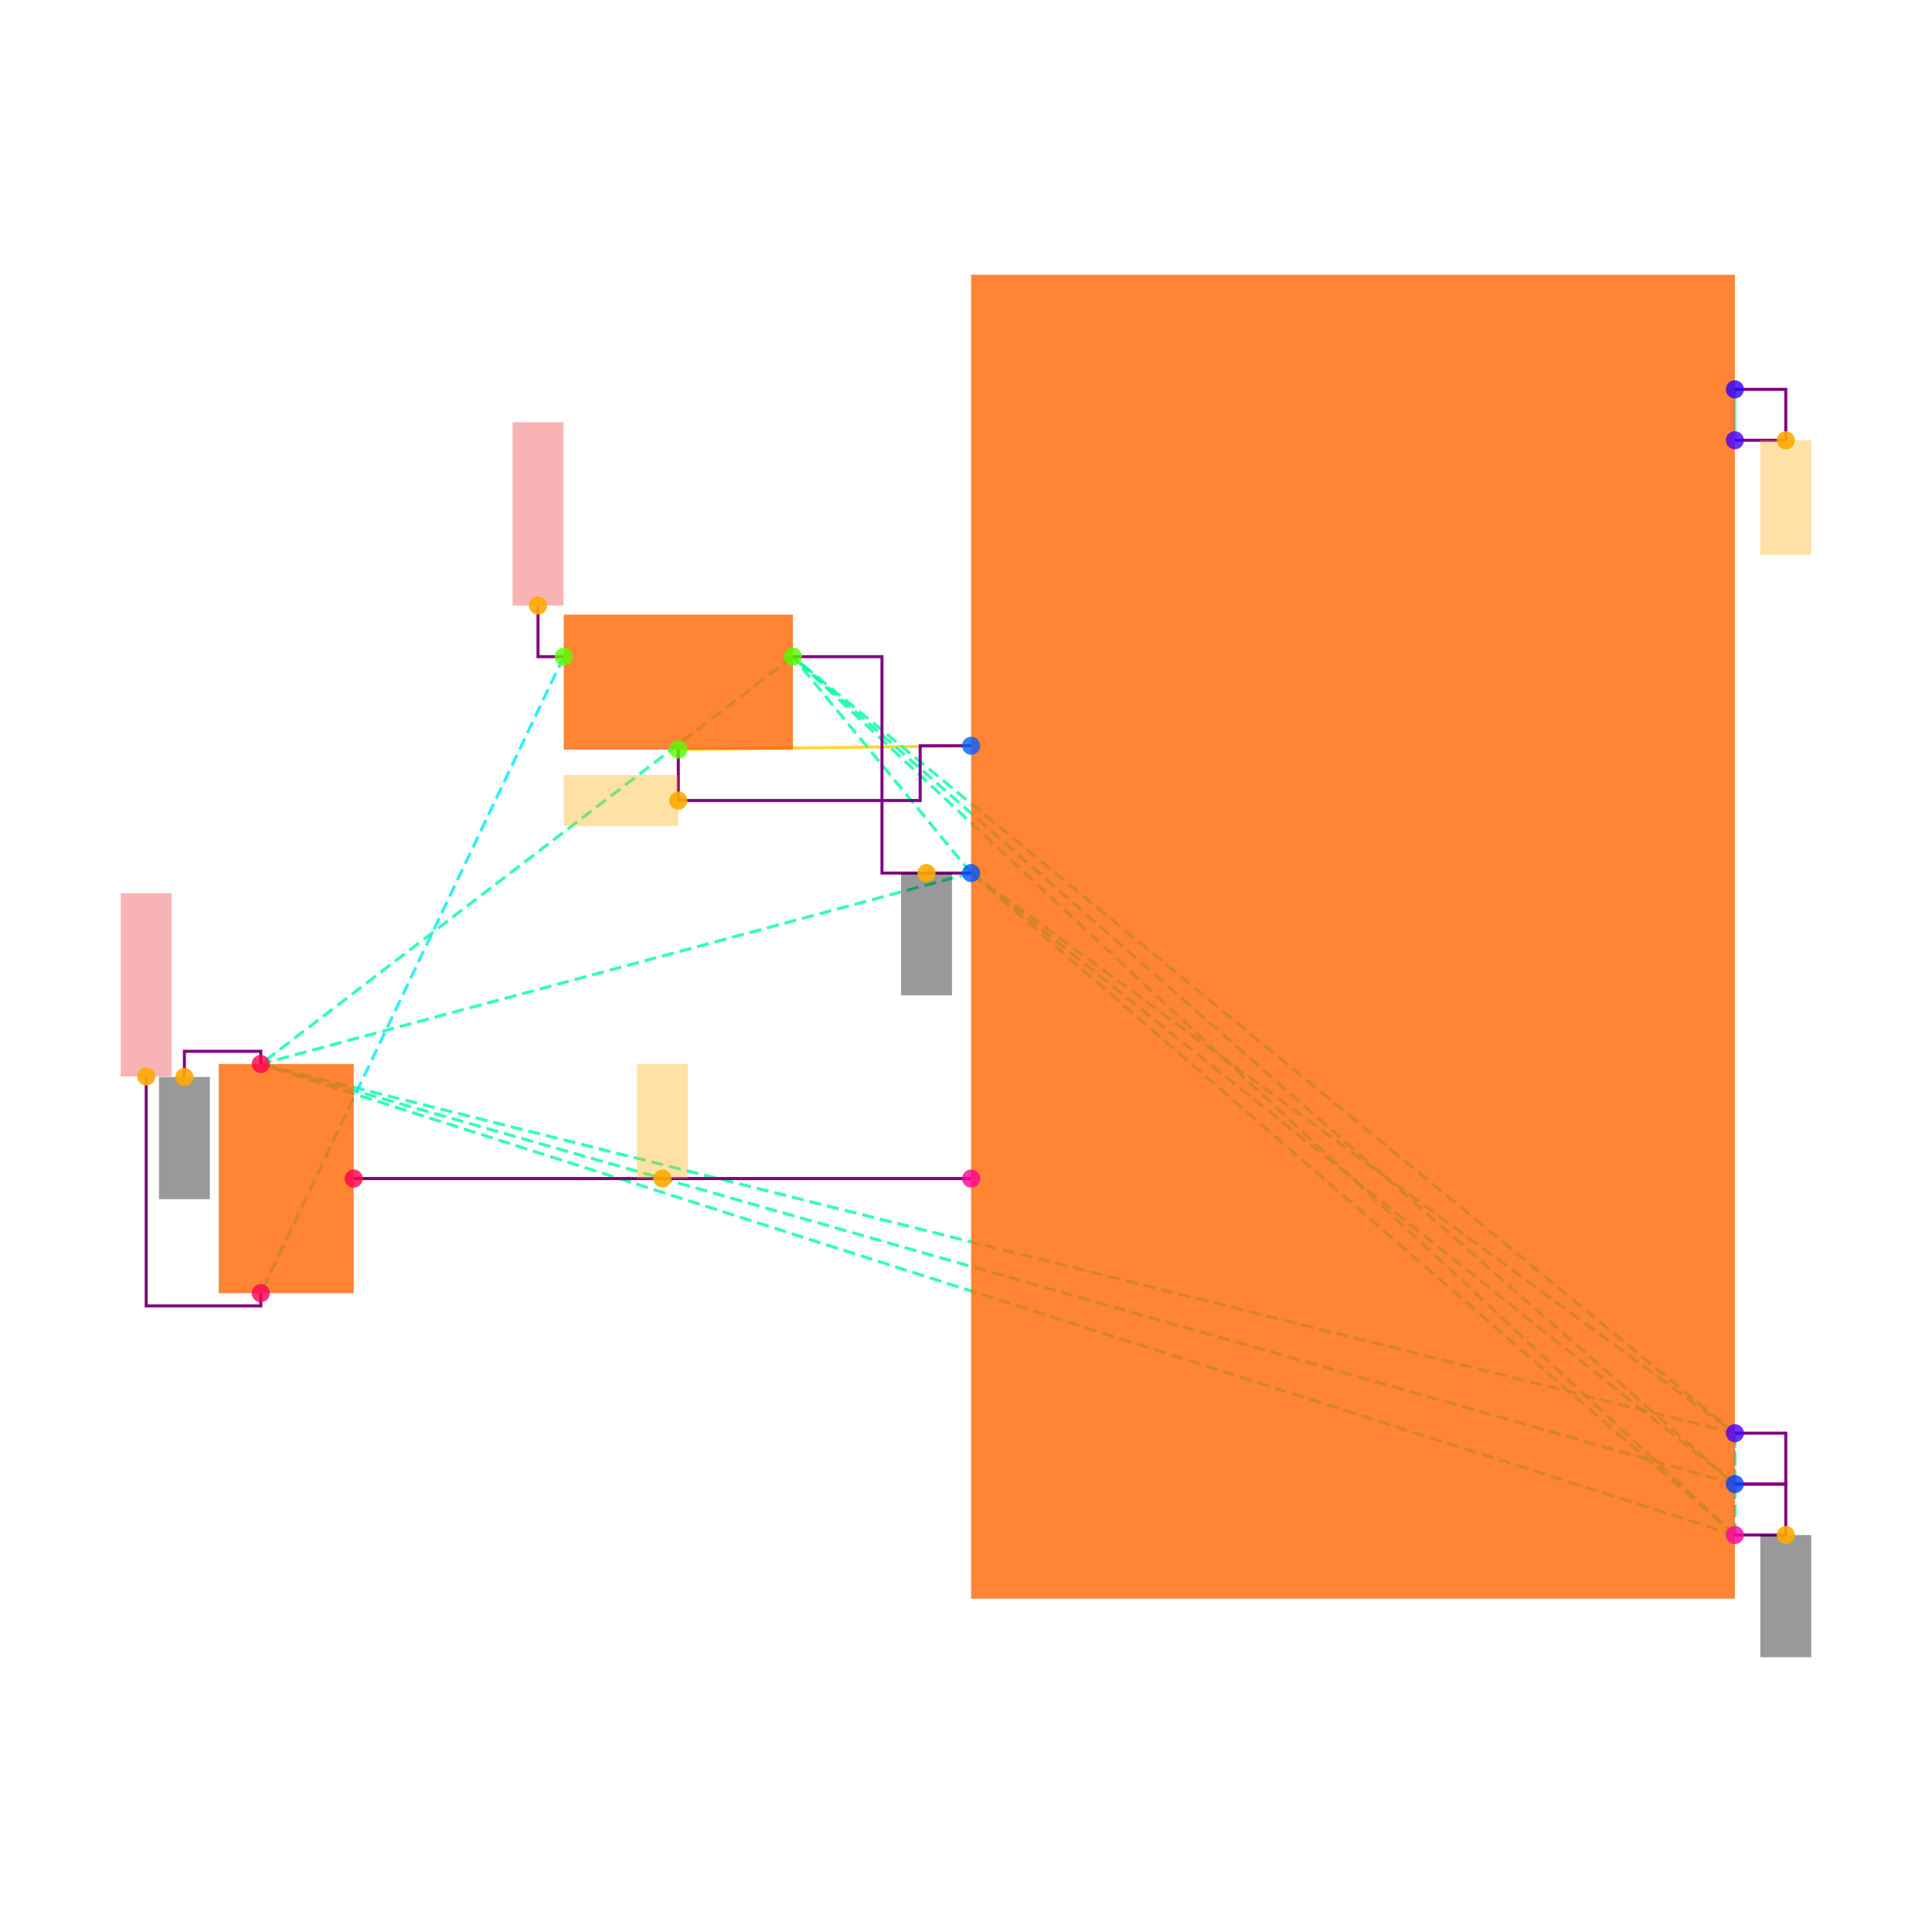
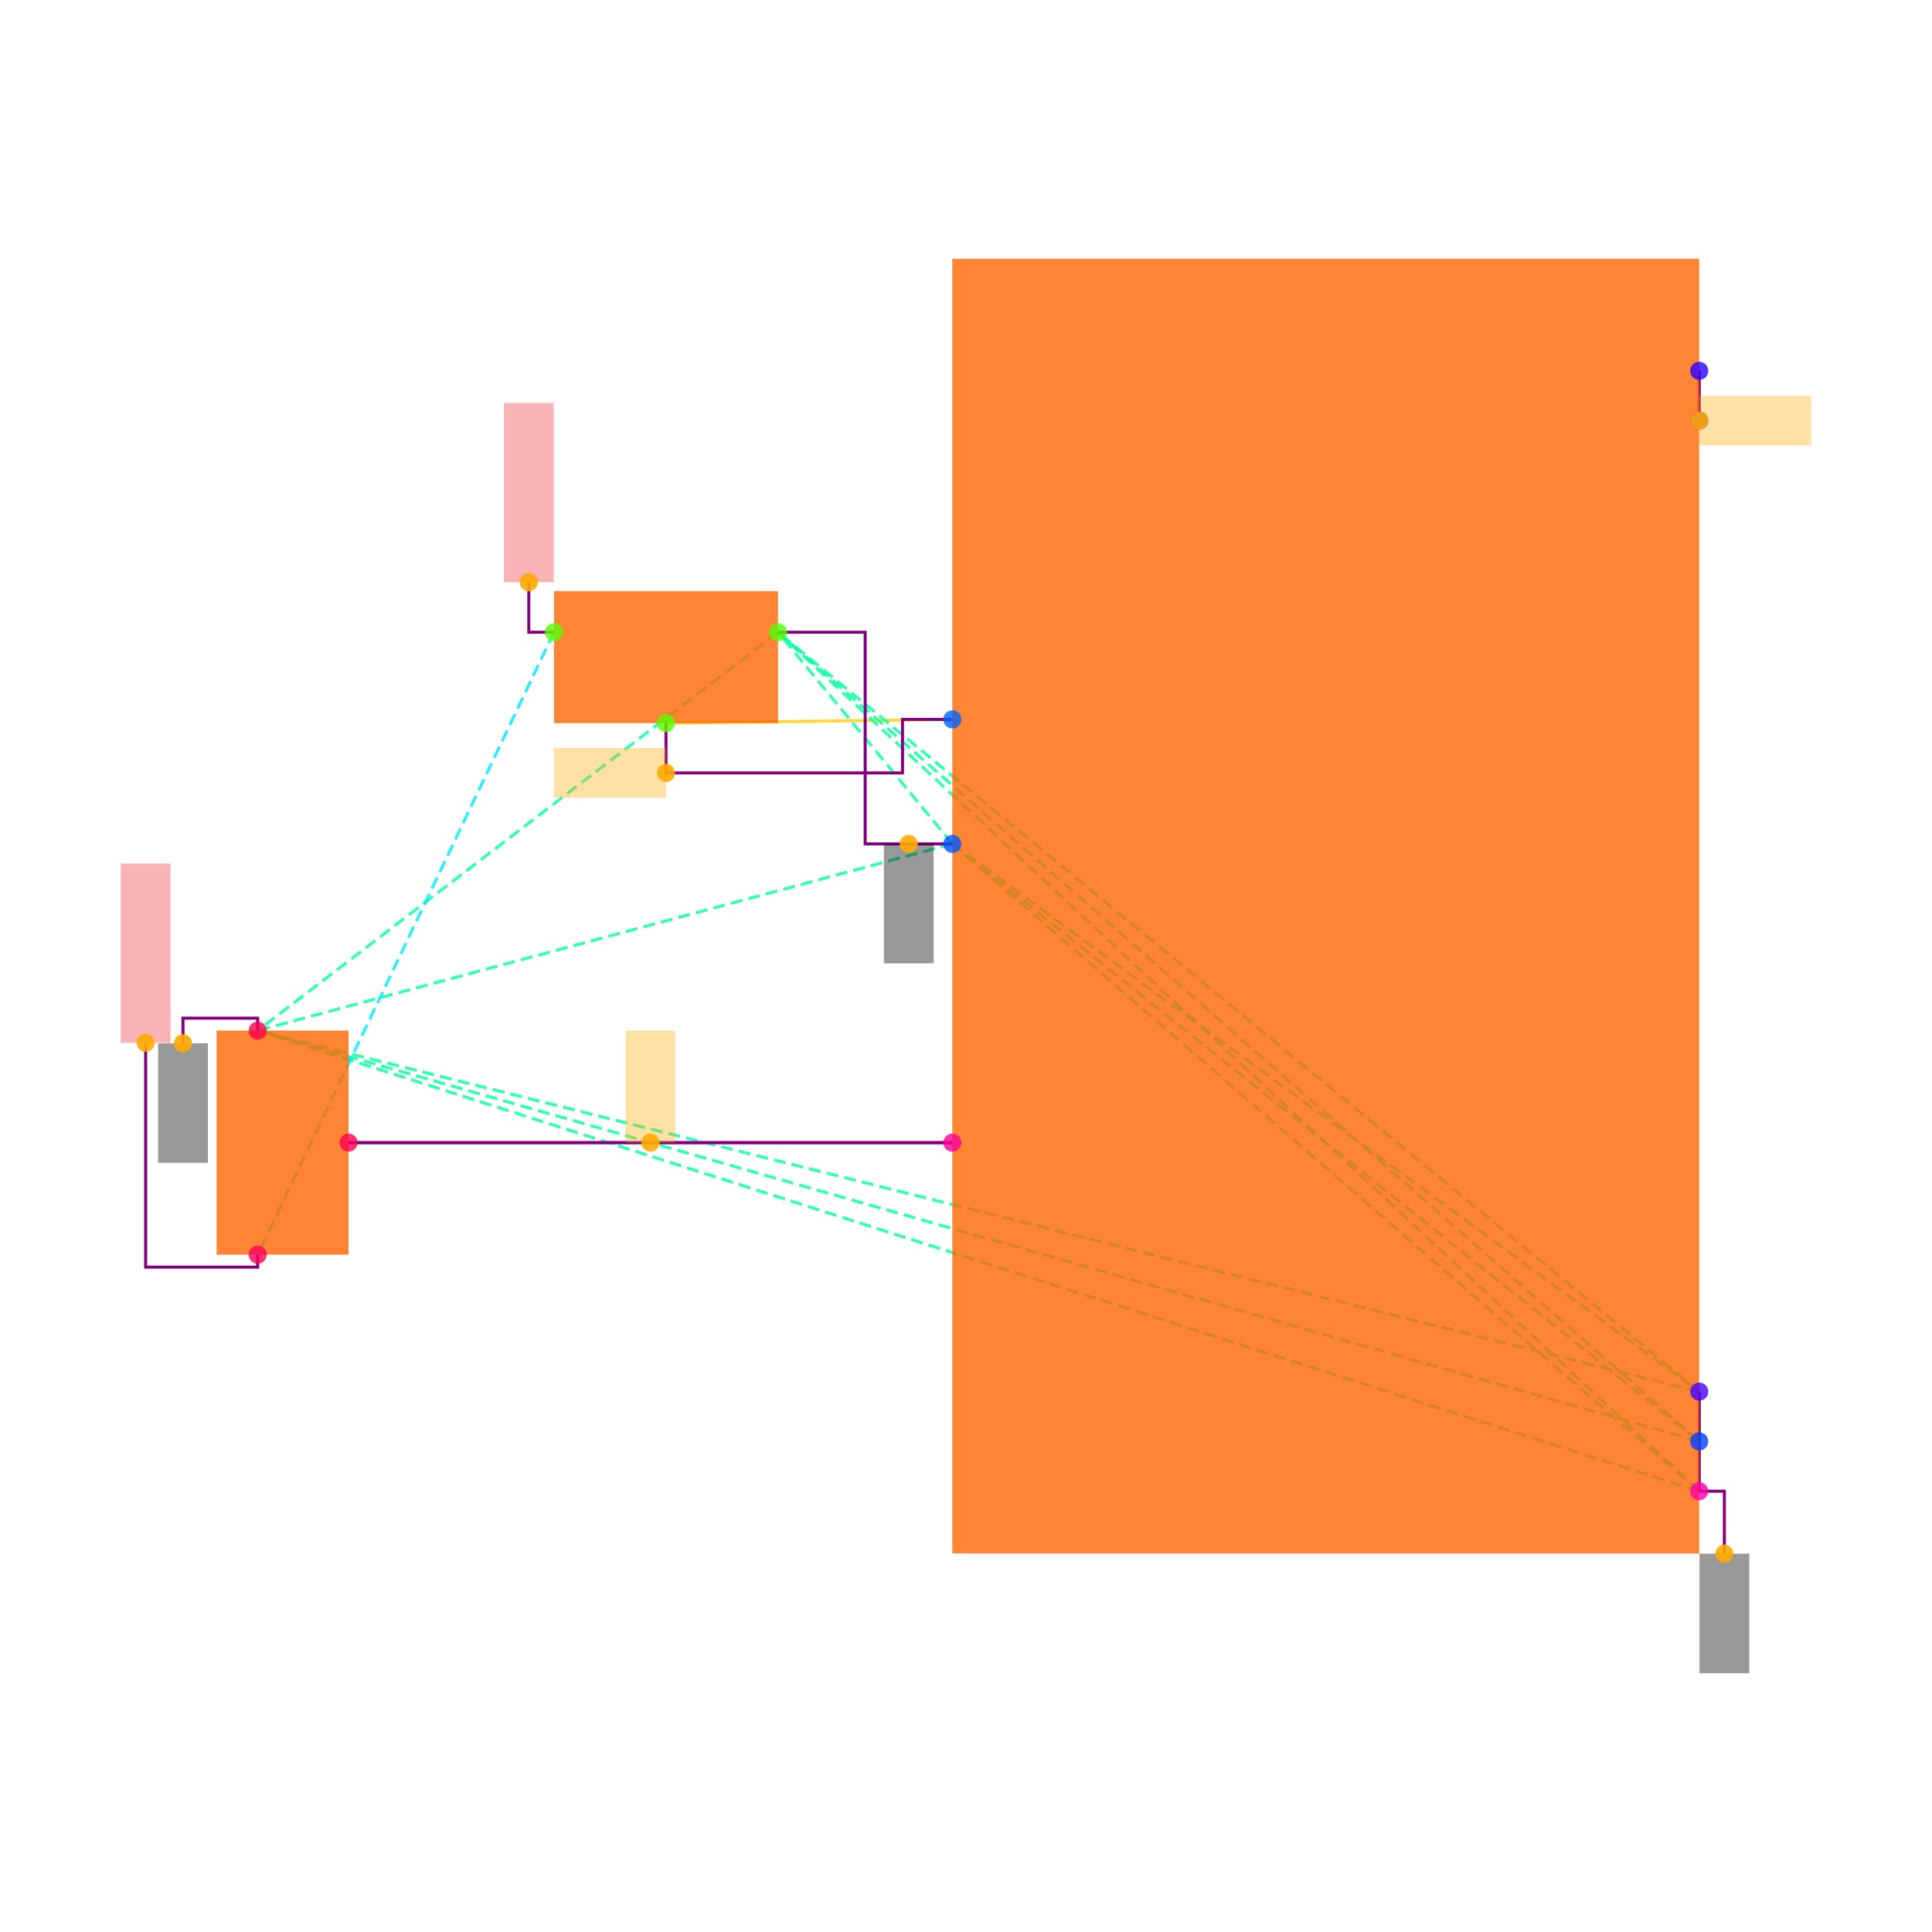
<svg xmlns="http://www.w3.org/2000/svg" width="640" height="640" viewBox="0 0 640 640">
  <rect width="100%" height="100%" fill="white" />
  <g>
-     <polyline data-points="3.3774999999999995,1.5100000000000002 3.3774999999999995,1.7100000000000004" data-type="line" data-label="" points="574.699,145.843 574.699,128.976" fill="none" stroke="hsl(176, 100%, 50%, 0.8)" stroke-width="1px" />
+     <polyline data-points="3.3774999999999995,1.5100000000000002 3.3774999999999995,1.7100000000000004" data-type="line" data-label="" points="562.887,139.34 562.887,122.845" fill="none" stroke="hsl(176, 100%, 50%, 0.8)" stroke-width="1px" />
  </g>
  <g>
-     <polyline data-points="-0.7725000000000006,0.2950000000000018 0.3774999999999997,0.3100000000000005" data-type="line" data-label="" points="224.699,248.313 321.687,247.048" fill="none" stroke="hsl(48, 100%, 50%, 0.8)" stroke-width="1px" />
+     <polyline data-points="-0.7725000000000006,0.2950000000000018 0.3774999999999997,0.3100000000000005" data-type="line" data-label="" points="220.619,239.546 315.464,238.309" fill="none" stroke="hsl(48, 100%, 50%, 0.8)" stroke-width="1px" />
  </g>
  <g>
-     <polyline data-points="-2.0475,-1.39 0.3774999999999997,-1.39" data-type="line" data-label="" points="117.169,390.422 321.687,390.422" fill="none" stroke="hsl(312, 100%, 50%, 0.8)" stroke-width="1px" />
+     <polyline data-points="-2.0475,-1.39 0.3774999999999997,-1.39" data-type="line" data-label="" points="115.464,378.515 315.464,378.515" fill="none" stroke="hsl(312, 100%, 50%, 0.8)" stroke-width="1px" />
  </g>
  <g>
-     <polyline data-points="3.3774999999999995,-2.7900000000000005 0.3774999999999997,-0.1899999999999995" data-type="line" data-label="" points="574.699,508.494 321.687,289.217" fill="none" stroke="hsl(157, 100%, 50%, 0.8)" stroke-width="1px" stroke-dasharray="4 2" />
+     <polyline data-points="3.3774999999999995,-2.7900000000000005 0.3774999999999997,-0.1899999999999995" data-type="line" data-label="" points="562.887,493.979 315.464,279.546" fill="none" stroke="hsl(157, 100%, 50%, 0.8)" stroke-width="1px" stroke-dasharray="4 2" />
  </g>
  <g>
-     <polyline data-points="3.3774999999999995,-2.7900000000000005 3.3774999999999995,-2.5900000000000003" data-type="line" data-label="" points="574.699,508.494 574.699,491.627" fill="none" stroke="hsl(157, 100%, 50%, 0.8)" stroke-width="1px" stroke-dasharray="4 2" />
+     <polyline data-points="3.3774999999999995,-2.7900000000000005 3.3774999999999995,-2.5900000000000003" data-type="line" data-label="" points="562.887,493.979 562.887,477.485" fill="none" stroke="hsl(157, 100%, 50%, 0.8)" stroke-width="1px" stroke-dasharray="4 2" />
  </g>
  <g>
-     <polyline data-points="3.3774999999999995,-2.7900000000000005 3.3774999999999995,-2.3900000000000006" data-type="line" data-label="" points="574.699,508.494 574.699,474.759" fill="none" stroke="hsl(157, 100%, 50%, 0.8)" stroke-width="1px" stroke-dasharray="4 2" />
+     <polyline data-points="3.3774999999999995,-2.7900000000000005 3.3774999999999995,-2.3900000000000006" data-type="line" data-label="" points="562.887,493.979 562.887,460.99" fill="none" stroke="hsl(157, 100%, 50%, 0.8)" stroke-width="1px" stroke-dasharray="4 2" />
  </g>
  <g>
-     <polyline data-points="3.3774999999999995,-2.7900000000000005 -0.3225000000000006,0.6600000000000018" data-type="line" data-label="" points="574.699,508.494 262.651,217.53" fill="none" stroke="hsl(157, 100%, 50%, 0.8)" stroke-width="1px" stroke-dasharray="4 2" />
+     <polyline data-points="3.3774999999999995,-2.7900000000000005 -0.3225000000000006,0.6600000000000018" data-type="line" data-label="" points="562.887,493.979 257.732,209.443" fill="none" stroke="hsl(157, 100%, 50%, 0.8)" stroke-width="1px" stroke-dasharray="4 2" />
  </g>
  <g>
-     <polyline data-points="3.3774999999999995,-2.7900000000000005 -2.4125,-0.9399999999999997" data-type="line" data-label="" points="574.699,508.494 86.386,352.47" fill="none" stroke="hsl(157, 100%, 50%, 0.8)" stroke-width="1px" stroke-dasharray="4 2" />
+     <polyline data-points="3.3774999999999995,-2.7900000000000005 -2.4125,-0.9399999999999997" data-type="line" data-label="" points="562.887,493.979 85.361,341.402" fill="none" stroke="hsl(157, 100%, 50%, 0.8)" stroke-width="1px" stroke-dasharray="4 2" />
  </g>
  <g>
-     <polyline data-points="0.3774999999999997,-0.1899999999999995 3.3774999999999995,-2.5900000000000003" data-type="line" data-label="" points="321.687,289.217 574.699,491.627" fill="none" stroke="hsl(157, 100%, 50%, 0.8)" stroke-width="1px" stroke-dasharray="4 2" />
+     <polyline data-points="0.3774999999999997,-0.1899999999999995 3.3774999999999995,-2.5900000000000003" data-type="line" data-label="" points="315.464,279.546 562.887,477.485" fill="none" stroke="hsl(157, 100%, 50%, 0.8)" stroke-width="1px" stroke-dasharray="4 2" />
  </g>
  <g>
-     <polyline data-points="0.3774999999999997,-0.1899999999999995 3.3774999999999995,-2.3900000000000006" data-type="line" data-label="" points="321.687,289.217 574.699,474.759" fill="none" stroke="hsl(157, 100%, 50%, 0.8)" stroke-width="1px" stroke-dasharray="4 2" />
+     <polyline data-points="0.3774999999999997,-0.1899999999999995 3.3774999999999995,-2.3900000000000006" data-type="line" data-label="" points="315.464,279.546 562.887,460.99" fill="none" stroke="hsl(157, 100%, 50%, 0.8)" stroke-width="1px" stroke-dasharray="4 2" />
  </g>
  <g>
-     <polyline data-points="0.3774999999999997,-0.1899999999999995 -0.3225000000000006,0.6600000000000018" data-type="line" data-label="" points="321.687,289.217 262.651,217.53" fill="none" stroke="hsl(157, 100%, 50%, 0.8)" stroke-width="1px" stroke-dasharray="4 2" />
+     <polyline data-points="0.3774999999999997,-0.1899999999999995 -0.3225000000000006,0.6600000000000018" data-type="line" data-label="" points="315.464,279.546 257.732,209.443" fill="none" stroke="hsl(157, 100%, 50%, 0.8)" stroke-width="1px" stroke-dasharray="4 2" />
  </g>
  <g>
-     <polyline data-points="0.3774999999999997,-0.1899999999999995 -2.4125,-0.9399999999999997" data-type="line" data-label="" points="321.687,289.217 86.386,352.47" fill="none" stroke="hsl(157, 100%, 50%, 0.8)" stroke-width="1px" stroke-dasharray="4 2" />
+     <polyline data-points="0.3774999999999997,-0.1899999999999995 -2.4125,-0.9399999999999997" data-type="line" data-label="" points="315.464,279.546 85.361,341.402" fill="none" stroke="hsl(157, 100%, 50%, 0.8)" stroke-width="1px" stroke-dasharray="4 2" />
  </g>
  <g>
-     <polyline data-points="3.3774999999999995,-2.5900000000000003 3.3774999999999995,-2.3900000000000006" data-type="line" data-label="" points="574.699,491.627 574.699,474.759" fill="none" stroke="hsl(157, 100%, 50%, 0.8)" stroke-width="1px" stroke-dasharray="4 2" />
+     <polyline data-points="3.3774999999999995,-2.5900000000000003 3.3774999999999995,-2.3900000000000006" data-type="line" data-label="" points="562.887,477.485 562.887,460.99" fill="none" stroke="hsl(157, 100%, 50%, 0.8)" stroke-width="1px" stroke-dasharray="4 2" />
  </g>
  <g>
-     <polyline data-points="3.3774999999999995,-2.5900000000000003 -0.3225000000000006,0.6600000000000018" data-type="line" data-label="" points="574.699,491.627 262.651,217.53" fill="none" stroke="hsl(157, 100%, 50%, 0.8)" stroke-width="1px" stroke-dasharray="4 2" />
+     <polyline data-points="3.3774999999999995,-2.5900000000000003 -0.3225000000000006,0.6600000000000018" data-type="line" data-label="" points="562.887,477.485 257.732,209.443" fill="none" stroke="hsl(157, 100%, 50%, 0.8)" stroke-width="1px" stroke-dasharray="4 2" />
  </g>
  <g>
-     <polyline data-points="3.3774999999999995,-2.5900000000000003 -2.4125,-0.9399999999999997" data-type="line" data-label="" points="574.699,491.627 86.386,352.47" fill="none" stroke="hsl(157, 100%, 50%, 0.8)" stroke-width="1px" stroke-dasharray="4 2" />
+     <polyline data-points="3.3774999999999995,-2.5900000000000003 -2.4125,-0.9399999999999997" data-type="line" data-label="" points="562.887,477.485 85.361,341.402" fill="none" stroke="hsl(157, 100%, 50%, 0.8)" stroke-width="1px" stroke-dasharray="4 2" />
  </g>
  <g>
-     <polyline data-points="3.3774999999999995,-2.3900000000000006 -0.3225000000000006,0.6600000000000018" data-type="line" data-label="" points="574.699,474.759 262.651,217.53" fill="none" stroke="hsl(157, 100%, 50%, 0.8)" stroke-width="1px" stroke-dasharray="4 2" />
+     <polyline data-points="3.3774999999999995,-2.3900000000000006 -0.3225000000000006,0.6600000000000018" data-type="line" data-label="" points="562.887,460.99 257.732,209.443" fill="none" stroke="hsl(157, 100%, 50%, 0.8)" stroke-width="1px" stroke-dasharray="4 2" />
  </g>
  <g>
-     <polyline data-points="3.3774999999999995,-2.3900000000000006 -2.4125,-0.9399999999999997" data-type="line" data-label="" points="574.699,474.759 86.386,352.47" fill="none" stroke="hsl(157, 100%, 50%, 0.8)" stroke-width="1px" stroke-dasharray="4 2" />
+     <polyline data-points="3.3774999999999995,-2.3900000000000006 -2.4125,-0.9399999999999997" data-type="line" data-label="" points="562.887,460.99 85.361,341.402" fill="none" stroke="hsl(157, 100%, 50%, 0.8)" stroke-width="1px" stroke-dasharray="4 2" />
  </g>
  <g>
-     <polyline data-points="-0.3225000000000006,0.6600000000000018 -2.4125,-0.9399999999999997" data-type="line" data-label="" points="262.651,217.53 86.386,352.47" fill="none" stroke="hsl(157, 100%, 50%, 0.8)" stroke-width="1px" stroke-dasharray="4 2" />
+     <polyline data-points="-0.3225000000000006,0.6600000000000018 -2.4125,-0.9399999999999997" data-type="line" data-label="" points="257.732,209.443 85.361,341.402" fill="none" stroke="hsl(157, 100%, 50%, 0.8)" stroke-width="1px" stroke-dasharray="4 2" />
  </g>
  <g>
-     <polyline data-points="-1.2225000000000006,0.6600000000000018 -2.4125,-1.84" data-type="line" data-label="" points="186.747,217.53 86.386,428.373" fill="none" stroke="hsl(186, 100%, 50%, 0.8)" stroke-width="1px" stroke-dasharray="4 2" />
+     <polyline data-points="-1.2225000000000006,0.6600000000000018 -2.4125,-1.84" data-type="line" data-label="" points="183.505,209.443 85.361,415.629" fill="none" stroke="hsl(186, 100%, 50%, 0.8)" stroke-width="1px" stroke-dasharray="4 2" />
  </g>
  <g>
-     <polyline data-points="3.3774999999999995,1.5100000000000002 3.5774999999999997,1.5100000000000002 3.5774999999999997,1.7100000000000004 3.3774999999999995,1.7100000000000004" data-type="line" data-label="" points="574.699,145.843 591.566,145.843 591.566,128.976 574.699,128.976" fill="none" stroke="purple" stroke-width="1px" />
+     <polyline data-points="3.3774999999999995,1.5100000000000002 3.3774999999999995,1.7100000000000004" data-type="line" data-label="" points="562.887,139.34 562.887,122.845" fill="none" stroke="purple" stroke-width="1px" />
  </g>
  <g>
-     <polyline data-points="-0.7725000000000006,0.2950000000000018 -0.7725000000000006,0.09500000000000186 0.17749999999999966,0.09500000000000186 0.17749999999999966,0.3100000000000005 0.3774999999999997,0.3100000000000005" data-type="line" data-label="" points="224.699,248.313 224.699,265.181 304.819,265.181 304.819,247.048 321.687,247.048" fill="none" stroke="purple" stroke-width="1px" />
+     <polyline data-points="-0.7725000000000006,0.2950000000000018 -0.7725000000000006,0.09500000000000186 0.17749999999999966,0.09500000000000186 0.17749999999999966,0.3100000000000005 0.3774999999999997,0.3100000000000005" data-type="line" data-label="" points="220.619,239.546 220.619,256.041 298.969,256.041 298.969,238.309 315.464,238.309" fill="none" stroke="purple" stroke-width="1px" />
  </g>
  <g>
-     <polyline data-points="0.3774999999999997,-0.1899999999999995 0.027499999999999553,-0.1899999999999995 0.027499999999999553,0.6600000000000018 -0.3225000000000006,0.6600000000000018" data-type="line" data-label="" points="321.687,289.217 292.169,289.217 292.169,217.53 262.651,217.53" fill="none" stroke="purple" stroke-width="1px" />
+     <polyline data-points="0.3774999999999997,-0.1899999999999995 0.027499999999999553,-0.1899999999999995 0.027499999999999553,0.6600000000000018 -0.3225000000000006,0.6600000000000018" data-type="line" data-label="" points="315.464,279.546 286.598,279.546 286.598,209.443 257.732,209.443" fill="none" stroke="purple" stroke-width="1px" />
  </g>
  <g>
-     <polyline data-points="3.3774999999999995,-2.3900000000000006 3.5774999999999997,-2.3900000000000006 3.5774999999999997,-2.5900000000000003 3.3774999999999995,-2.5900000000000003" data-type="line" data-label="" points="574.699,474.759 591.566,474.759 591.566,491.627 574.699,491.627" fill="none" stroke="purple" stroke-width="1px" />
+     <polyline data-points="3.3774999999999995,-2.3900000000000006 3.3774999999999995,-2.5900000000000003" data-type="line" data-label="" points="562.887,460.99 562.887,477.485" fill="none" stroke="purple" stroke-width="1px" />
  </g>
  <g>
-     <polyline data-points="3.3774999999999995,-2.7900000000000005 3.5774999999999997,-2.7900000000000005 3.5774999999999997,-2.5900000000000003 3.3774999999999995,-2.5900000000000003" data-type="line" data-label="" points="574.699,508.494 591.566,508.494 591.566,491.627 574.699,491.627" fill="none" stroke="purple" stroke-width="1px" />
+     <polyline data-points="3.3774999999999995,-2.7900000000000005 3.3774999999999995,-2.5900000000000003" data-type="line" data-label="" points="562.887,493.979 562.887,477.485" fill="none" stroke="purple" stroke-width="1px" />
  </g>
  <g>
-     <polyline data-points="-2.0475,-1.39 0.3774999999999997,-1.39" data-type="line" data-label="" points="117.169,390.422 321.687,390.422" fill="none" stroke="purple" stroke-width="1px" />
+     <polyline data-points="-2.0475,-1.39 0.3774999999999997,-1.39" data-type="line" data-label="" points="115.464,378.515 315.464,378.515" fill="none" stroke="purple" stroke-width="1px" />
  </g>
  <g>
-     <polyline data-points="-2.4125,-0.9399999999999997 -2.4125,-0.8899999999999997 -2.7125000000000004,-0.8899999999999997 -2.7125000000000004,-0.9909999999999998" data-type="line" data-label="" points="86.386,352.47 86.386,348.253 61.084,348.253 61.084,356.771" fill="none" stroke="purple" stroke-width="1px" />
+     <polyline data-points="3.3774999999999995,-2.7900000000000005 3.4784999999999995,-2.7900000000000005 3.4784999999999995,-3.0410000000000004" data-type="line" data-label="" points="562.887,493.979 571.216,493.979 571.216,514.68" fill="none" stroke="purple" stroke-width="1px" />
  </g>
  <g>
-     <polyline data-points="-1.2225000000000006,0.6600000000000018 -1.3235000000000006,0.6600000000000018 -1.3235000000000006,0.8610000000000018" data-type="line" data-label="" points="186.747,217.53 178.229,217.53 178.229,200.578" fill="none" stroke="purple" stroke-width="1px" />
+     <polyline data-points="-2.4125,-0.9399999999999997 -2.4125,-0.8899999999999997 -2.7125000000000004,-0.8899999999999997 -2.7125000000000004,-0.9909999999999998" data-type="line" data-label="" points="85.361,341.402 85.361,337.278 60.619,337.278 60.619,345.608" fill="none" stroke="purple" stroke-width="1px" />
  </g>
  <g>
-     <polyline data-points="-2.4125,-1.84 -2.4125,-1.8900000000000001 -2.8625000000000003,-1.8900000000000001 -2.8625000000000003,-0.989" data-type="line" data-label="" points="86.386,428.373 86.386,432.59 48.434,432.59 48.434,356.602" fill="none" stroke="purple" stroke-width="1px" />
+     <polyline data-points="-1.2225000000000006,0.6600000000000018 -1.3235000000000006,0.6600000000000018 -1.3235000000000006,0.8610000000000018" data-type="line" data-label="" points="183.505,209.443 175.175,209.443 175.175,192.866" fill="none" stroke="purple" stroke-width="1px" />
  </g>
  <g>
-     <rect data-type="rect" data-label="schematic_component_0" data-x="1.8774999999999997" data-y="-0.43999999999999995" x="321.687" y="91.024" width="253.012" height="438.554" fill="hsl(24, 100%, 50%, 0.8)" stroke="black" stroke-width="0.012" />
+     <polyline data-points="-2.4125,-1.84 -2.4125,-1.8900000000000001 -2.8625000000000003,-1.8900000000000001 -2.8625000000000003,-0.989" data-type="line" data-label="" points="85.361,415.629 85.361,419.753 48.247,419.753 48.247,345.443" fill="none" stroke="purple" stroke-width="1px" />
  </g>
  <g>
-     <rect data-type="rect" data-label="schematic_component_6" data-x="-0.7725000000000006" data-y="0.5600000000000018" x="186.747" y="203.614" width="75.904" height="44.699" fill="hsl(24, 100%, 50%, 0.8)" stroke="black" stroke-width="0.012" />
+     <rect data-type="rect" data-label="schematic_component_0" data-x="1.8774999999999997" data-y="-0.43999999999999995" x="315.464" y="85.732" width="247.423" height="428.866" fill="hsl(24, 100%, 50%, 0.8)" stroke="black" stroke-width="0.012" />
  </g>
  <g>
-     <rect data-type="rect" data-label="schematic_component_7" data-x="-2.3125" data-y="-1.39" x="72.47" y="352.47" width="44.699" height="75.904" fill="hsl(24, 100%, 50%, 0.8)" stroke="black" stroke-width="0.012" />
+     <rect data-type="rect" data-label="schematic_component_6" data-x="-0.7725000000000006" data-y="0.5600000000000018" x="183.505" y="195.835" width="74.227" height="43.711" fill="hsl(24, 100%, 50%, 0.8)" stroke="black" stroke-width="0.012" />
  </g>
  <g>
-     <rect data-type="rect" data-label="netId: GND globalConnNetId: connectivity_net3" data-x="3.5774999999999997" data-y="-3.0300000000000002" x="583.133" y="508.494" width="16.867" height="40.482" fill="#00000066" stroke="#000000" stroke-width="0.012" />
+     <rect data-type="rect" data-label="schematic_component_7" data-x="-2.3125" data-y="-1.39" x="71.753" y="341.402" width="43.711" height="74.227" fill="hsl(24, 100%, 50%, 0.8)" stroke="black" stroke-width="0.012" />
  </g>
  <g>
-     <rect data-type="rect" data-label="netId: GND globalConnNetId: connectivity_net3" data-x="0.20249999999999962" data-y="-0.4299999999999995" x="298.494" y="289.217" width="16.867" height="40.482" fill="#00000066" stroke="#000000" stroke-width="0.012" />
+     <rect data-type="rect" data-label="netId: GND globalConnNetId: connectivity_net3" data-x="3.4784999999999995" data-y="-3.2810000000000006" x="562.969" y="514.68" width="16.495" height="39.588" fill="#00000066" stroke="#000000" stroke-width="0.012" />
  </g>
  <g>
-     <rect data-type="rect" data-label="netId: GND globalConnNetId: connectivity_net3" data-x="-2.7125000000000004" data-y="-1.2309999999999999" x="52.651" y="356.771" width="16.867" height="40.482" fill="#00000066" stroke="#000000" stroke-width="0.012" />
+     <rect data-type="rect" data-label="netId: GND globalConnNetId: connectivity_net3" data-x="0.20249999999999962" data-y="-0.4299999999999995" x="292.784" y="279.546" width="16.495" height="39.588" fill="#00000066" stroke="#000000" stroke-width="0.012" />
  </g>
  <g>
-     <rect data-type="rect" data-label="netId: .J3 &gt; .pin2 to .U1 &gt; .pin7 globalConnNetId: connectivity_net2" data-x="-0.8350000000000001" data-y="-1.1649999999999998" x="210.994" y="352.47" width="16.867" height="37.952" fill="hsl(40, 100%, 50%, 0.35)" stroke="black" stroke-width="0.012" />
+     <rect data-type="rect" data-label="netId: GND globalConnNetId: connectivity_net3" data-x="-2.7125000000000004" data-y="-1.2309999999999999" x="52.371" y="345.608" width="16.495" height="39.588" fill="#00000066" stroke="#000000" stroke-width="0.012" />
  </g>
  <g>
-     <rect data-type="rect" data-label="netId: .J2 &gt; .pin2 to .U1 &gt; .pin10 globalConnNetId: connectivity_net1" data-x="-0.9975000000000006" data-y="0.09500000000000186" x="186.747" y="256.747" width="37.952" height="16.867" fill="hsl(40, 100%, 50%, 0.35)" stroke="black" stroke-width="0.012" />
+     <rect data-type="rect" data-label="netId: .J3 &gt; .pin2 to .U1 &gt; .pin7 globalConnNetId: connectivity_net2" data-x="-0.8350000000000001" data-y="-1.1649999999999998" x="207.216" y="341.402" width="16.495" height="37.113" fill="hsl(40, 100%, 50%, 0.35)" stroke="black" stroke-width="0.012" />
  </g>
  <g>
-     <rect data-type="rect" data-label="netId: .U1 &gt; .VS2 to .U1 &gt; .pin22 globalConnNetId: connectivity_net0" data-x="3.5774999999999997" data-y="1.2850000000000001" x="583.133" y="145.843" width="16.867" height="37.952" fill="hsl(40, 100%, 50%, 0.35)" stroke="black" stroke-width="0.012" />
+     <rect data-type="rect" data-label="netId: .J2 &gt; .pin2 to .U1 &gt; .pin10 globalConnNetId: connectivity_net1" data-x="-0.9975000000000006" data-y="0.09500000000000186" x="183.505" y="247.794" width="37.113" height="16.495" fill="hsl(40, 100%, 50%, 0.35)" stroke="black" stroke-width="0.012" />
  </g>
  <g>
-     <rect data-type="rect" data-label="netId: VCC_3 globalConnNetId: connectivity_net4" data-x="-1.3235000000000006" data-y="1.2210000000000019" x="169.795" y="139.855" width="16.867" height="60.723" fill="#ef444466" stroke="#ef4444" stroke-width="0.012" />
+     <rect data-type="rect" data-label="netId: .U1 &gt; .VS2 to .U1 &gt; .pin22 globalConnNetId: connectivity_net0" data-x="3.6024999999999996" data-y="1.5100000000000002" x="562.887" y="131.093" width="37.113" height="16.495" fill="hsl(40, 100%, 50%, 0.35)" stroke="black" stroke-width="0.012" />
  </g>
  <g>
-     <rect data-type="rect" data-label="netId: VCC_3 globalConnNetId: connectivity_net4" data-x="-2.8625000000000003" data-y="-0.629" x="40" y="295.88" width="16.867" height="60.723" fill="#ef444466" stroke="#ef4444" stroke-width="0.012" />
+     <rect data-type="rect" data-label="netId: VCC_3 globalConnNetId: connectivity_net4" data-x="-1.3235000000000006" data-y="1.2210000000000019" x="166.928" y="133.485" width="16.495" height="59.381" fill="#ef444466" stroke="#ef4444" stroke-width="0.012" />
  </g>
  <g>
-     <circle data-type="point" data-label="U1.3 x+" data-x="3.3774999999999995" data-y="-2.7900000000000005" cx="574.699" cy="508.494" r="3" fill="hsl(321, 100%, 50%, 0.8)" />
+     <rect data-type="rect" data-label="netId: VCC_3 globalConnNetId: connectivity_net4" data-x="-2.8625000000000003" data-y="-0.629" x="40" y="286.062" width="16.495" height="59.381" fill="#ef444466" stroke="#ef4444" stroke-width="0.012" />
  </g>
  <g>
-     <circle data-type="point" data-label="U1.7 x-" data-x="0.3774999999999997" data-y="-1.39" cx="321.687" cy="390.422" r="3" fill="hsl(325, 100%, 50%, 0.8)" />
+     <circle data-type="point" data-label="U1.3 x+" data-x="3.3774999999999995" data-y="-2.7900000000000005" cx="562.887" cy="493.979" r="3" fill="hsl(321, 100%, 50%, 0.8)" />
  </g>
  <g>
-     <circle data-type="point" data-label="U1.10 x-" data-x="0.3774999999999997" data-y="0.3100000000000005" cx="321.687" cy="247.048" r="3" fill="hsl(217, 100%, 50%, 0.8)" />
+     <circle data-type="point" data-label="U1.7 x-" data-x="0.3774999999999997" data-y="-1.39" cx="315.464" cy="378.515" r="3" fill="hsl(325, 100%, 50%, 0.8)" />
  </g>
  <g>
-     <circle data-type="point" data-label="U1.13 x-" data-x="0.3774999999999997" data-y="-0.1899999999999995" cx="321.687" cy="289.217" r="3" fill="hsl(220, 100%, 50%, 0.8)" />
+     <circle data-type="point" data-label="U1.10 x-" data-x="0.3774999999999997" data-y="0.3100000000000005" cx="315.464" cy="238.309" r="3" fill="hsl(217, 100%, 50%, 0.8)" />
  </g>
  <g>
-     <circle data-type="point" data-label="U1.18 x+" data-x="3.3774999999999995" data-y="-2.5900000000000003" cx="574.699" cy="491.627" r="3" fill="hsl(225, 100%, 50%, 0.8)" />
+     <circle data-type="point" data-label="U1.13 x-" data-x="0.3774999999999997" data-y="-0.1899999999999995" cx="315.464" cy="279.546" r="3" fill="hsl(220, 100%, 50%, 0.8)" />
  </g>
  <g>
-     <circle data-type="point" data-label="U1.22 x+" data-x="3.3774999999999995" data-y="1.7100000000000004" cx="574.699" cy="128.976" r="3" fill="hsl(250, 100%, 50%, 0.8)" />
+     <circle data-type="point" data-label="U1.18 x+" data-x="3.3774999999999995" data-y="-2.5900000000000003" cx="562.887" cy="477.485" r="3" fill="hsl(225, 100%, 50%, 0.8)" />
  </g>
  <g>
-     <circle data-type="point" data-label="U1.28 x+" data-x="3.3774999999999995" data-y="1.5100000000000002" cx="574.699" cy="145.843" r="3" fill="hsl(256, 100%, 50%, 0.8)" />
+     <circle data-type="point" data-label="U1.22 x+" data-x="3.3774999999999995" data-y="1.7100000000000004" cx="562.887" cy="122.845" r="3" fill="hsl(250, 100%, 50%, 0.8)" />
  </g>
  <g>
-     <circle data-type="point" data-label="U1.29 x+" data-x="3.3774999999999995" data-y="-2.3900000000000006" cx="574.699" cy="474.759" r="3" fill="hsl(257, 100%, 50%, 0.8)" />
+     <circle data-type="point" data-label="U1.28 x+" data-x="3.3774999999999995" data-y="1.5100000000000002" cx="562.887" cy="139.34" r="3" fill="hsl(256, 100%, 50%, 0.8)" />
  </g>
  <g>
-     <circle data-type="point" data-label="J2.1 x-" data-x="-1.2225000000000006" data-y="0.6600000000000018" cx="186.747" cy="217.53" r="3" fill="hsl(99, 100%, 50%, 0.8)" />
+     <circle data-type="point" data-label="U1.29 x+" data-x="3.3774999999999995" data-y="-2.3900000000000006" cx="562.887" cy="460.99" r="3" fill="hsl(257, 100%, 50%, 0.8)" />
  </g>
  <g>
-     <circle data-type="point" data-label="J2.2 y-" data-x="-0.7725000000000006" data-y="0.2950000000000018" cx="224.699" cy="248.313" r="3" fill="hsl(100, 100%, 50%, 0.8)" />
+     <circle data-type="point" data-label="J2.1 x-" data-x="-1.2225000000000006" data-y="0.6600000000000018" cx="183.505" cy="209.443" r="3" fill="hsl(99, 100%, 50%, 0.8)" />
  </g>
  <g>
-     <circle data-type="point" data-label="J2.3 x+" data-x="-0.3225000000000006" data-y="0.6600000000000018" cx="262.651" cy="217.53" r="3" fill="hsl(101, 100%, 50%, 0.8)" />
+     <circle data-type="point" data-label="J2.2 y-" data-x="-0.7725000000000006" data-y="0.2950000000000018" cx="220.619" cy="239.546" r="3" fill="hsl(100, 100%, 50%, 0.8)" />
  </g>
  <g>
-     <circle data-type="point" data-label="J3.1 y-" data-x="-2.4125" data-y="-1.84" cx="86.386" cy="428.373" r="3" fill="hsl(340, 100%, 50%, 0.8)" />
+     <circle data-type="point" data-label="J2.3 x+" data-x="-0.3225000000000006" data-y="0.6600000000000018" cx="257.732" cy="209.443" r="3" fill="hsl(101, 100%, 50%, 0.8)" />
  </g>
  <g>
-     <circle data-type="point" data-label="J3.2 x+" data-x="-2.0475" data-y="-1.39" cx="117.169" cy="390.422" r="3" fill="hsl(341, 100%, 50%, 0.8)" />
+     <circle data-type="point" data-label="J3.1 y-" data-x="-2.4125" data-y="-1.84" cx="85.361" cy="415.629" r="3" fill="hsl(340, 100%, 50%, 0.8)" />
  </g>
  <g>
-     <circle data-type="point" data-label="J3.3 y+" data-x="-2.4125" data-y="-0.9399999999999997" cx="86.386" cy="352.47" r="3" fill="hsl(342, 100%, 50%, 0.8)" />
+     <circle data-type="point" data-label="J3.2 x+" data-x="-2.0475" data-y="-1.39" cx="115.464" cy="378.515" r="3" fill="hsl(341, 100%, 50%, 0.8)" />
  </g>
  <g>
-     <circle data-type="point" data-label="anchorPoint orientation: y-" data-x="3.5774999999999997" data-y="-2.7900000000000005" cx="591.566" cy="508.494" r="3" fill="hsl(40, 100%, 50%, 0.9)" />
+     <circle data-type="point" data-label="J3.3 y+" data-x="-2.4125" data-y="-0.9399999999999997" cx="85.361" cy="341.402" r="3" fill="hsl(342, 100%, 50%, 0.8)" />
  </g>
  <g>
-     <circle data-type="point" data-label="anchorPoint orientation: y-" data-x="0.20249999999999962" data-y="-0.1899999999999995" cx="306.928" cy="289.217" r="3" fill="hsl(40, 100%, 50%, 0.9)" />
+     <circle data-type="point" data-label="anchorPoint orientation: y-" data-x="3.4784999999999995" data-y="-3.0410000000000004" cx="571.216" cy="514.68" r="3" fill="hsl(40, 100%, 50%, 0.9)" />
  </g>
  <g>
-     <circle data-type="point" data-label="anchorPoint orientation: y-" data-x="-2.7125000000000004" data-y="-0.9909999999999998" cx="61.084" cy="356.771" r="3" fill="hsl(40, 100%, 50%, 0.9)" />
+     <circle data-type="point" data-label="anchorPoint orientation: y-" data-x="0.20249999999999962" data-y="-0.1899999999999995" cx="301.031" cy="279.546" r="3" fill="hsl(40, 100%, 50%, 0.9)" />
  </g>
  <g>
-     <circle data-type="point" data-label="anchorPoint orientation: y+" data-x="-0.8350000000000001" data-y="-1.39" cx="219.428" cy="390.422" r="3" fill="hsl(40, 100%, 50%, 0.9)" />
+     <circle data-type="point" data-label="anchorPoint orientation: y-" data-x="-2.7125000000000004" data-y="-0.9909999999999998" cx="60.619" cy="345.608" r="3" fill="hsl(40, 100%, 50%, 0.9)" />
  </g>
  <g>
-     <circle data-type="point" data-label="anchorPoint orientation: x-" data-x="-0.7725000000000006" data-y="0.09500000000000186" cx="224.699" cy="265.181" r="3" fill="hsl(40, 100%, 50%, 0.9)" />
+     <circle data-type="point" data-label="anchorPoint orientation: y+" data-x="-0.8350000000000001" data-y="-1.39" cx="215.464" cy="378.515" r="3" fill="hsl(40, 100%, 50%, 0.9)" />
  </g>
  <g>
-     <circle data-type="point" data-label="anchorPoint orientation: y-" data-x="3.5774999999999997" data-y="1.5100000000000002" cx="591.566" cy="145.843" r="3" fill="hsl(40, 100%, 50%, 0.9)" />
+     <circle data-type="point" data-label="anchorPoint orientation: x-" data-x="-0.7725000000000006" data-y="0.09500000000000186" cx="220.619" cy="256.041" r="3" fill="hsl(40, 100%, 50%, 0.9)" />
  </g>
  <g>
-     <circle data-type="point" data-label="anchorPoint orientation: y+" data-x="-1.3235000000000006" data-y="0.8610000000000018" cx="178.229" cy="200.578" r="3" fill="hsl(40, 100%, 50%, 0.9)" />
+     <circle data-type="point" data-label="anchorPoint orientation: x+" data-x="3.3774999999999995" data-y="1.5100000000000002" cx="562.887" cy="139.34" r="3" fill="hsl(40, 100%, 50%, 0.9)" />
  </g>
  <g>
-     <circle data-type="point" data-label="anchorPoint orientation: y+" data-x="-2.8625000000000003" data-y="-0.989" cx="48.434" cy="356.602" r="3" fill="hsl(40, 100%, 50%, 0.9)" />
+     <circle data-type="point" data-label="anchorPoint orientation: y+" data-x="-1.3235000000000006" data-y="0.8610000000000018" cx="175.175" cy="192.866" r="3" fill="hsl(40, 100%, 50%, 0.9)" />
+   </g>
+   <g>
+     <circle data-type="point" data-label="anchorPoint orientation: y+" data-x="-2.8625000000000003" data-y="-0.989" cx="48.247" cy="345.443" r="3" fill="hsl(40, 100%, 50%, 0.9)" />
  </g>
  <g id="crosshair" style="display: none">
    <line id="crosshair-h" y1="0" y2="640" stroke="#666" stroke-width="0.5" />
    <line id="crosshair-v" x1="0" x2="640" stroke="#666" stroke-width="0.5" />
    <text id="coordinates" font-family="monospace" font-size="12" fill="#666" />
  </g>
</svg>
